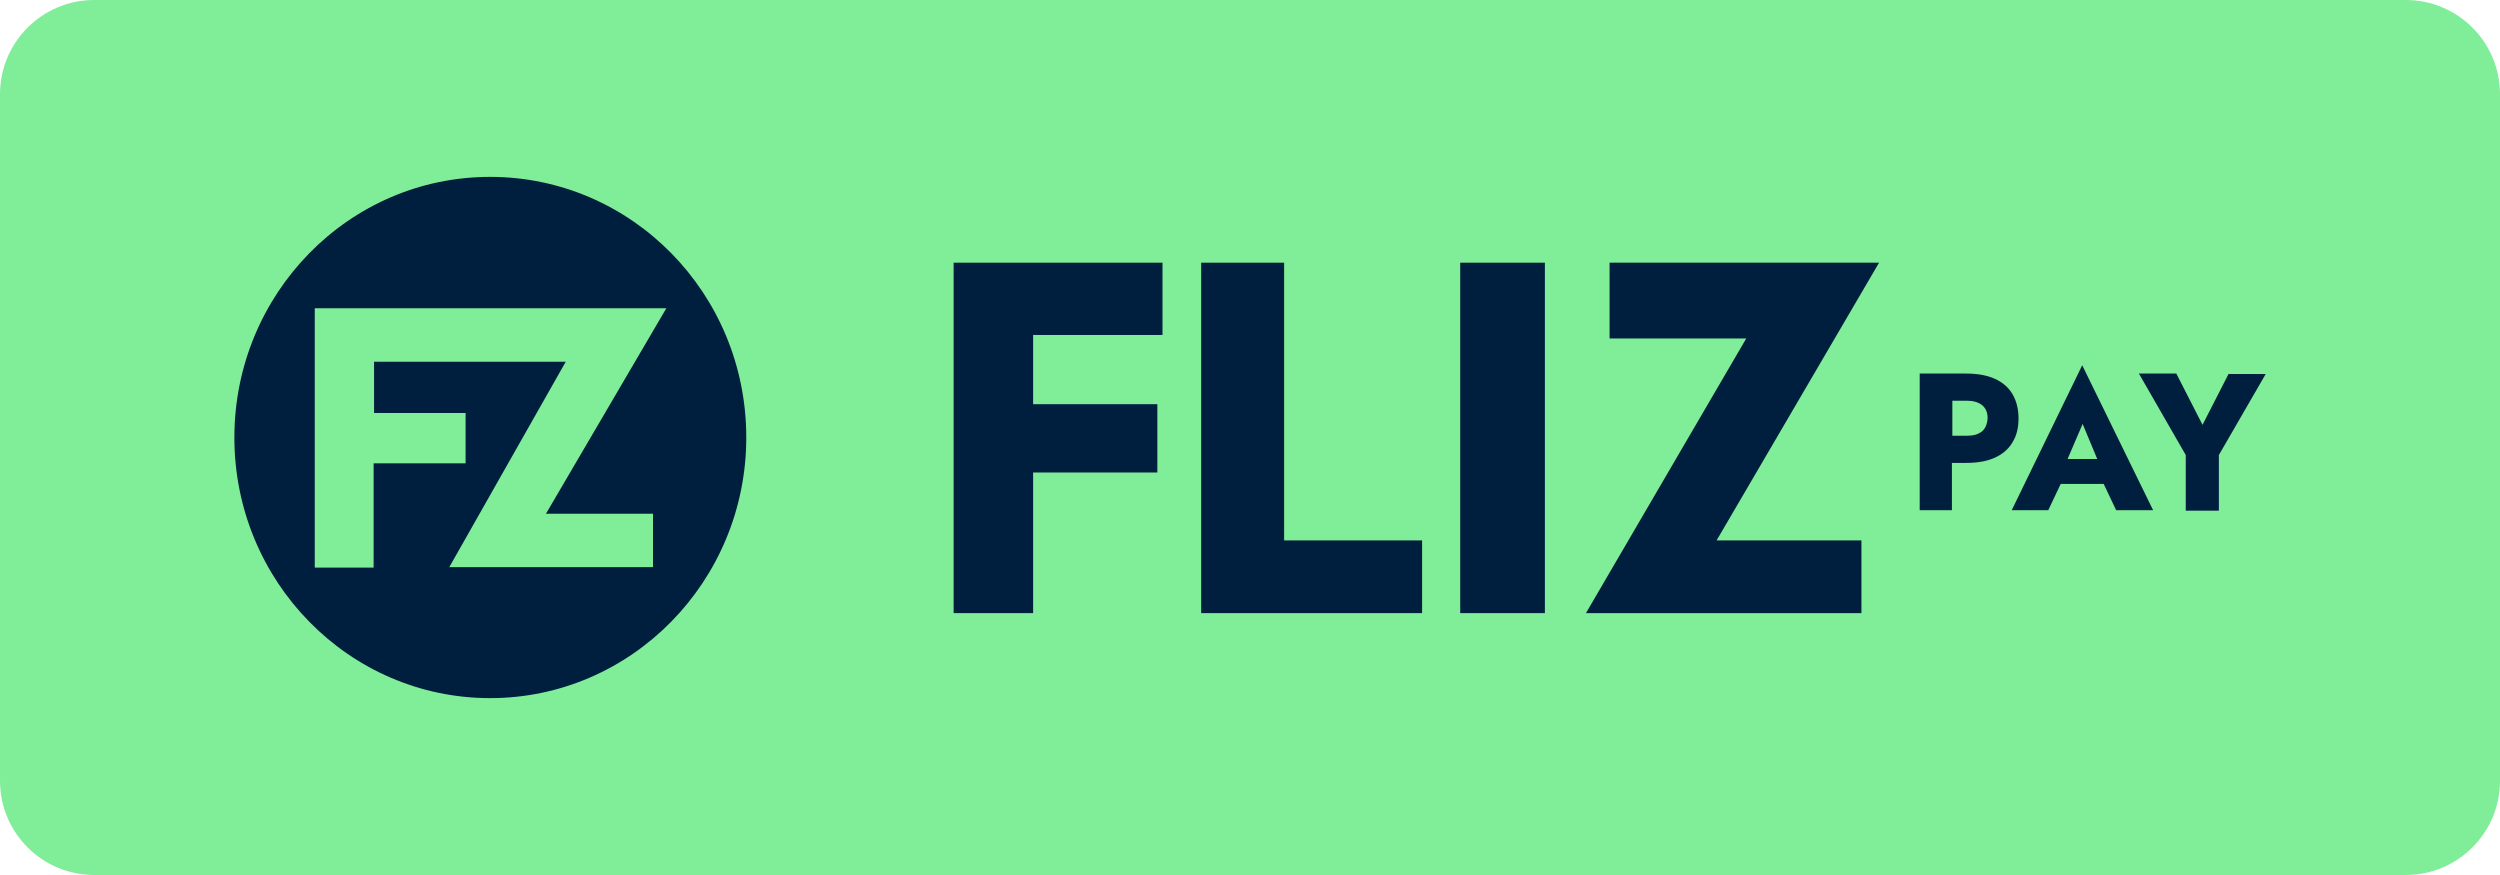
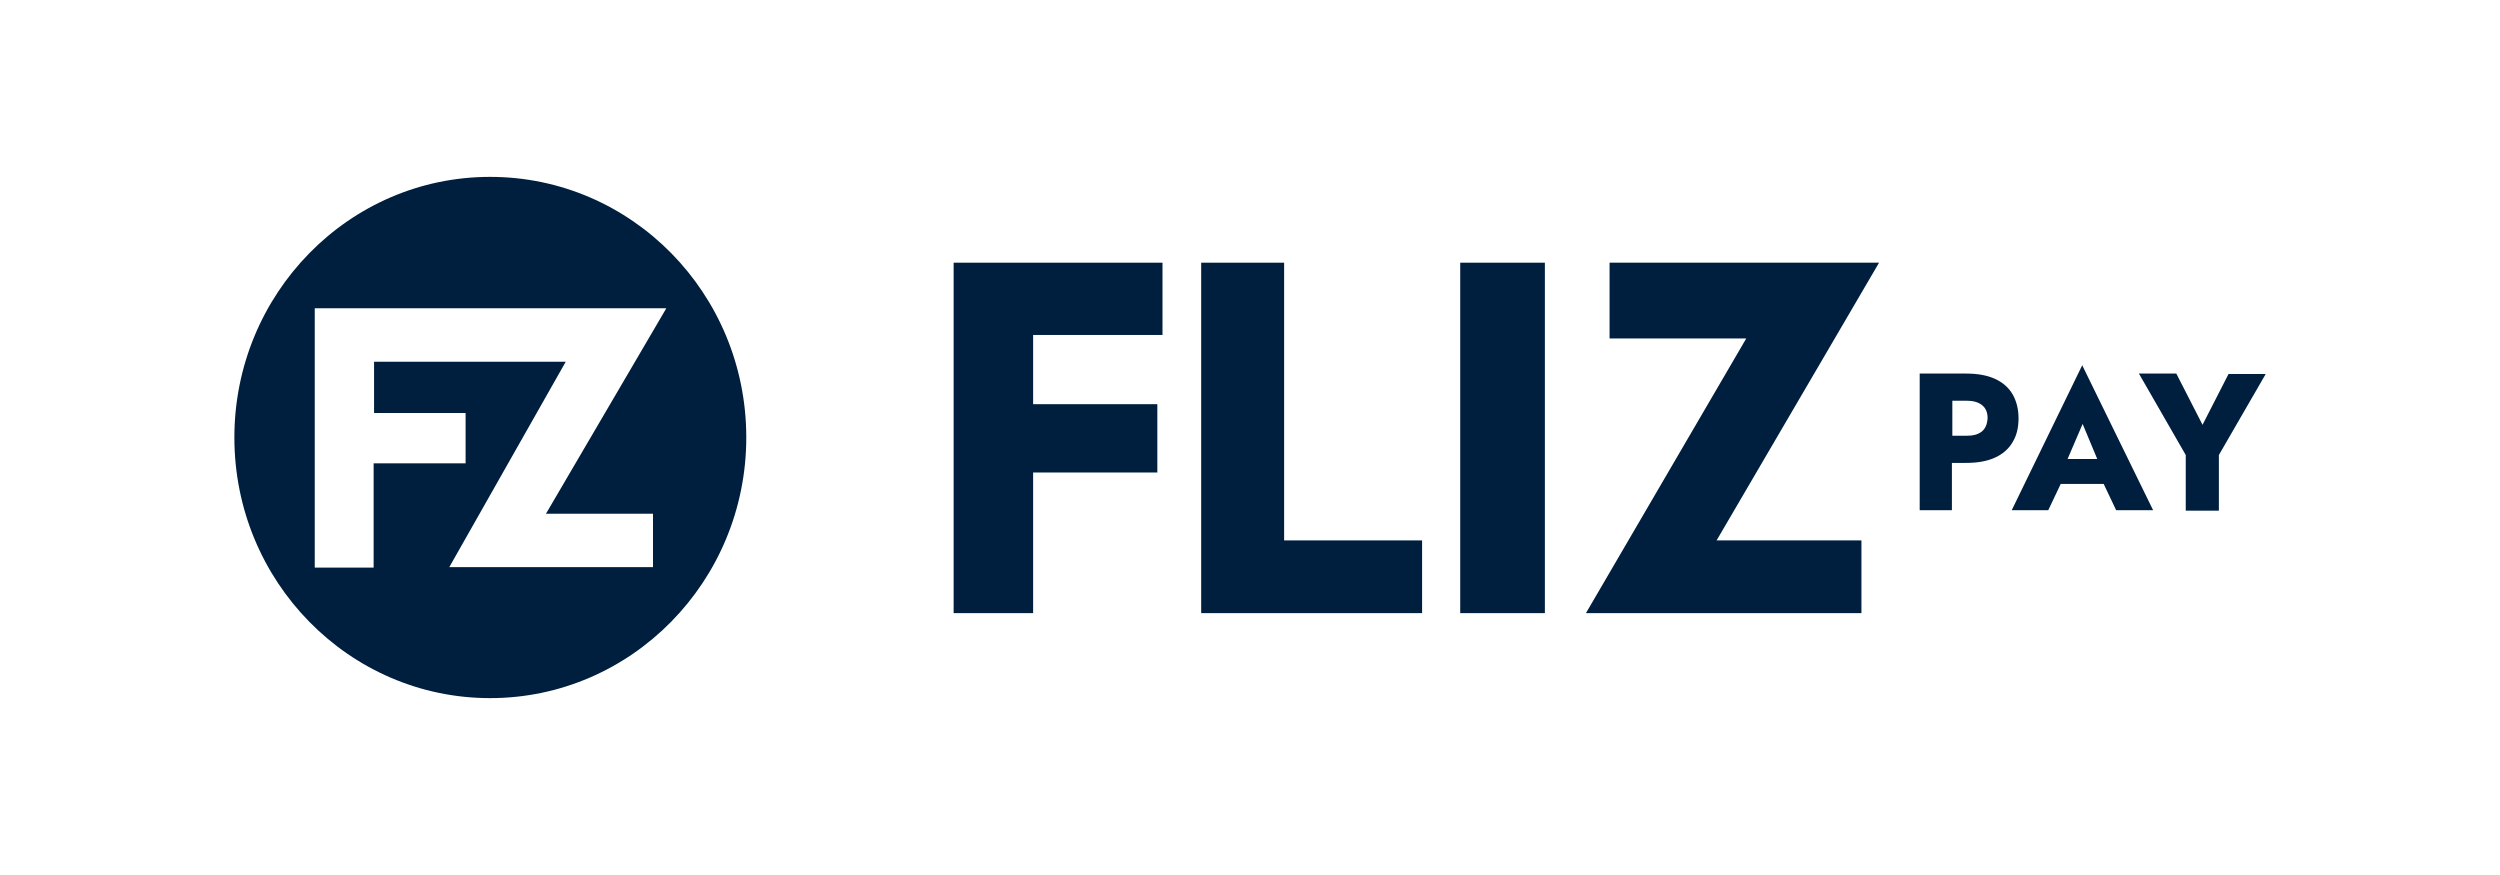
<svg xmlns="http://www.w3.org/2000/svg" width="80" height="28" viewBox="0 0 80 28" fill="none">
-   <rect width="80" height="28" rx="3.015" fill="#80ED99" />
+   <rect width="80" height="28" rx="3.015" fill="none" />
  <path d="M32.276 8.406H30.516V19.62H33.06V15.12H37.035V12.934H33.06V10.719H37.2V8.406H33.06H32.276Z" fill="#001F3F" />
  <path d="M41.092 8.406H38.438V19.62H45.507V17.293H41.092V8.406Z" fill="#001F3F" />
  <path d="M49.436 8.406H46.727V19.62H49.436V8.406Z" fill="#001F3F" />
  <path d="M51.506 8.406V10.831H55.88L50.75 19.62H59.566V17.293H54.931L60.13 8.406H51.506Z" fill="#001F3F" />
  <path d="M64.593 13.384C64.593 13.089 64.524 12.823 64.4 12.613C64.277 12.402 64.084 12.234 63.837 12.122C63.589 12.01 63.286 11.954 62.915 11.954H61.43V16.327H62.461V14.813H62.915C63.286 14.813 63.589 14.757 63.837 14.645C64.084 14.533 64.277 14.365 64.4 14.155C64.538 13.93 64.593 13.678 64.593 13.384ZM63.424 13.804C63.3 13.902 63.149 13.944 62.929 13.944H62.475V12.823H62.929C63.135 12.823 63.3 12.865 63.424 12.963C63.548 13.061 63.603 13.201 63.603 13.384C63.589 13.58 63.534 13.706 63.424 13.804Z" fill="#001F3F" />
  <path d="M64.375 16.327H65.544L65.943 15.486H67.318L67.717 16.327H68.9L66.631 11.688L64.375 16.327ZM67.112 14.687H66.163L66.644 13.566L67.112 14.687Z" fill="#001F3F" />
  <path d="M71.32 11.954L70.481 13.594L69.642 11.954H68.445L69.944 14.561V16.341H71.004V14.561L72.503 11.968H71.32V11.954Z" fill="#001F3F" />
-   <path d="M20.894 16.438H17.471L21.322x 9.864H10.07V18.165H11.955V14.826H14.898V13.214H11.972V11.574H14.925H18.089L14.375 18.148H20.894V16.438Z" fill="#80ED99" />
+   <path d="M20.894 16.438H17.471L21.322x 9.864H10.07V18.165H11.955V14.826H14.898V13.214H11.972V11.574H14.925H18.089L14.375 18.148H20.894V16.438Z" fill="none" />
  <path d="M15.683 5.66C11.159 5.66 7.5 9.403 7.5 14C7.5 18.611 11.172 22.34 15.683 22.34C20.208 22.34 23.881 18.598 23.881 14C23.881 9.389 20.208 5.66 15.683 5.66ZM14.377 18.149L18.104 11.575H14.941H11.97V13.215H14.899V14.827H11.956V18.163H10.072V9.865H21.322L17.471 16.439H20.896V18.149H14.377Z" fill="#001F3F" />
</svg>
